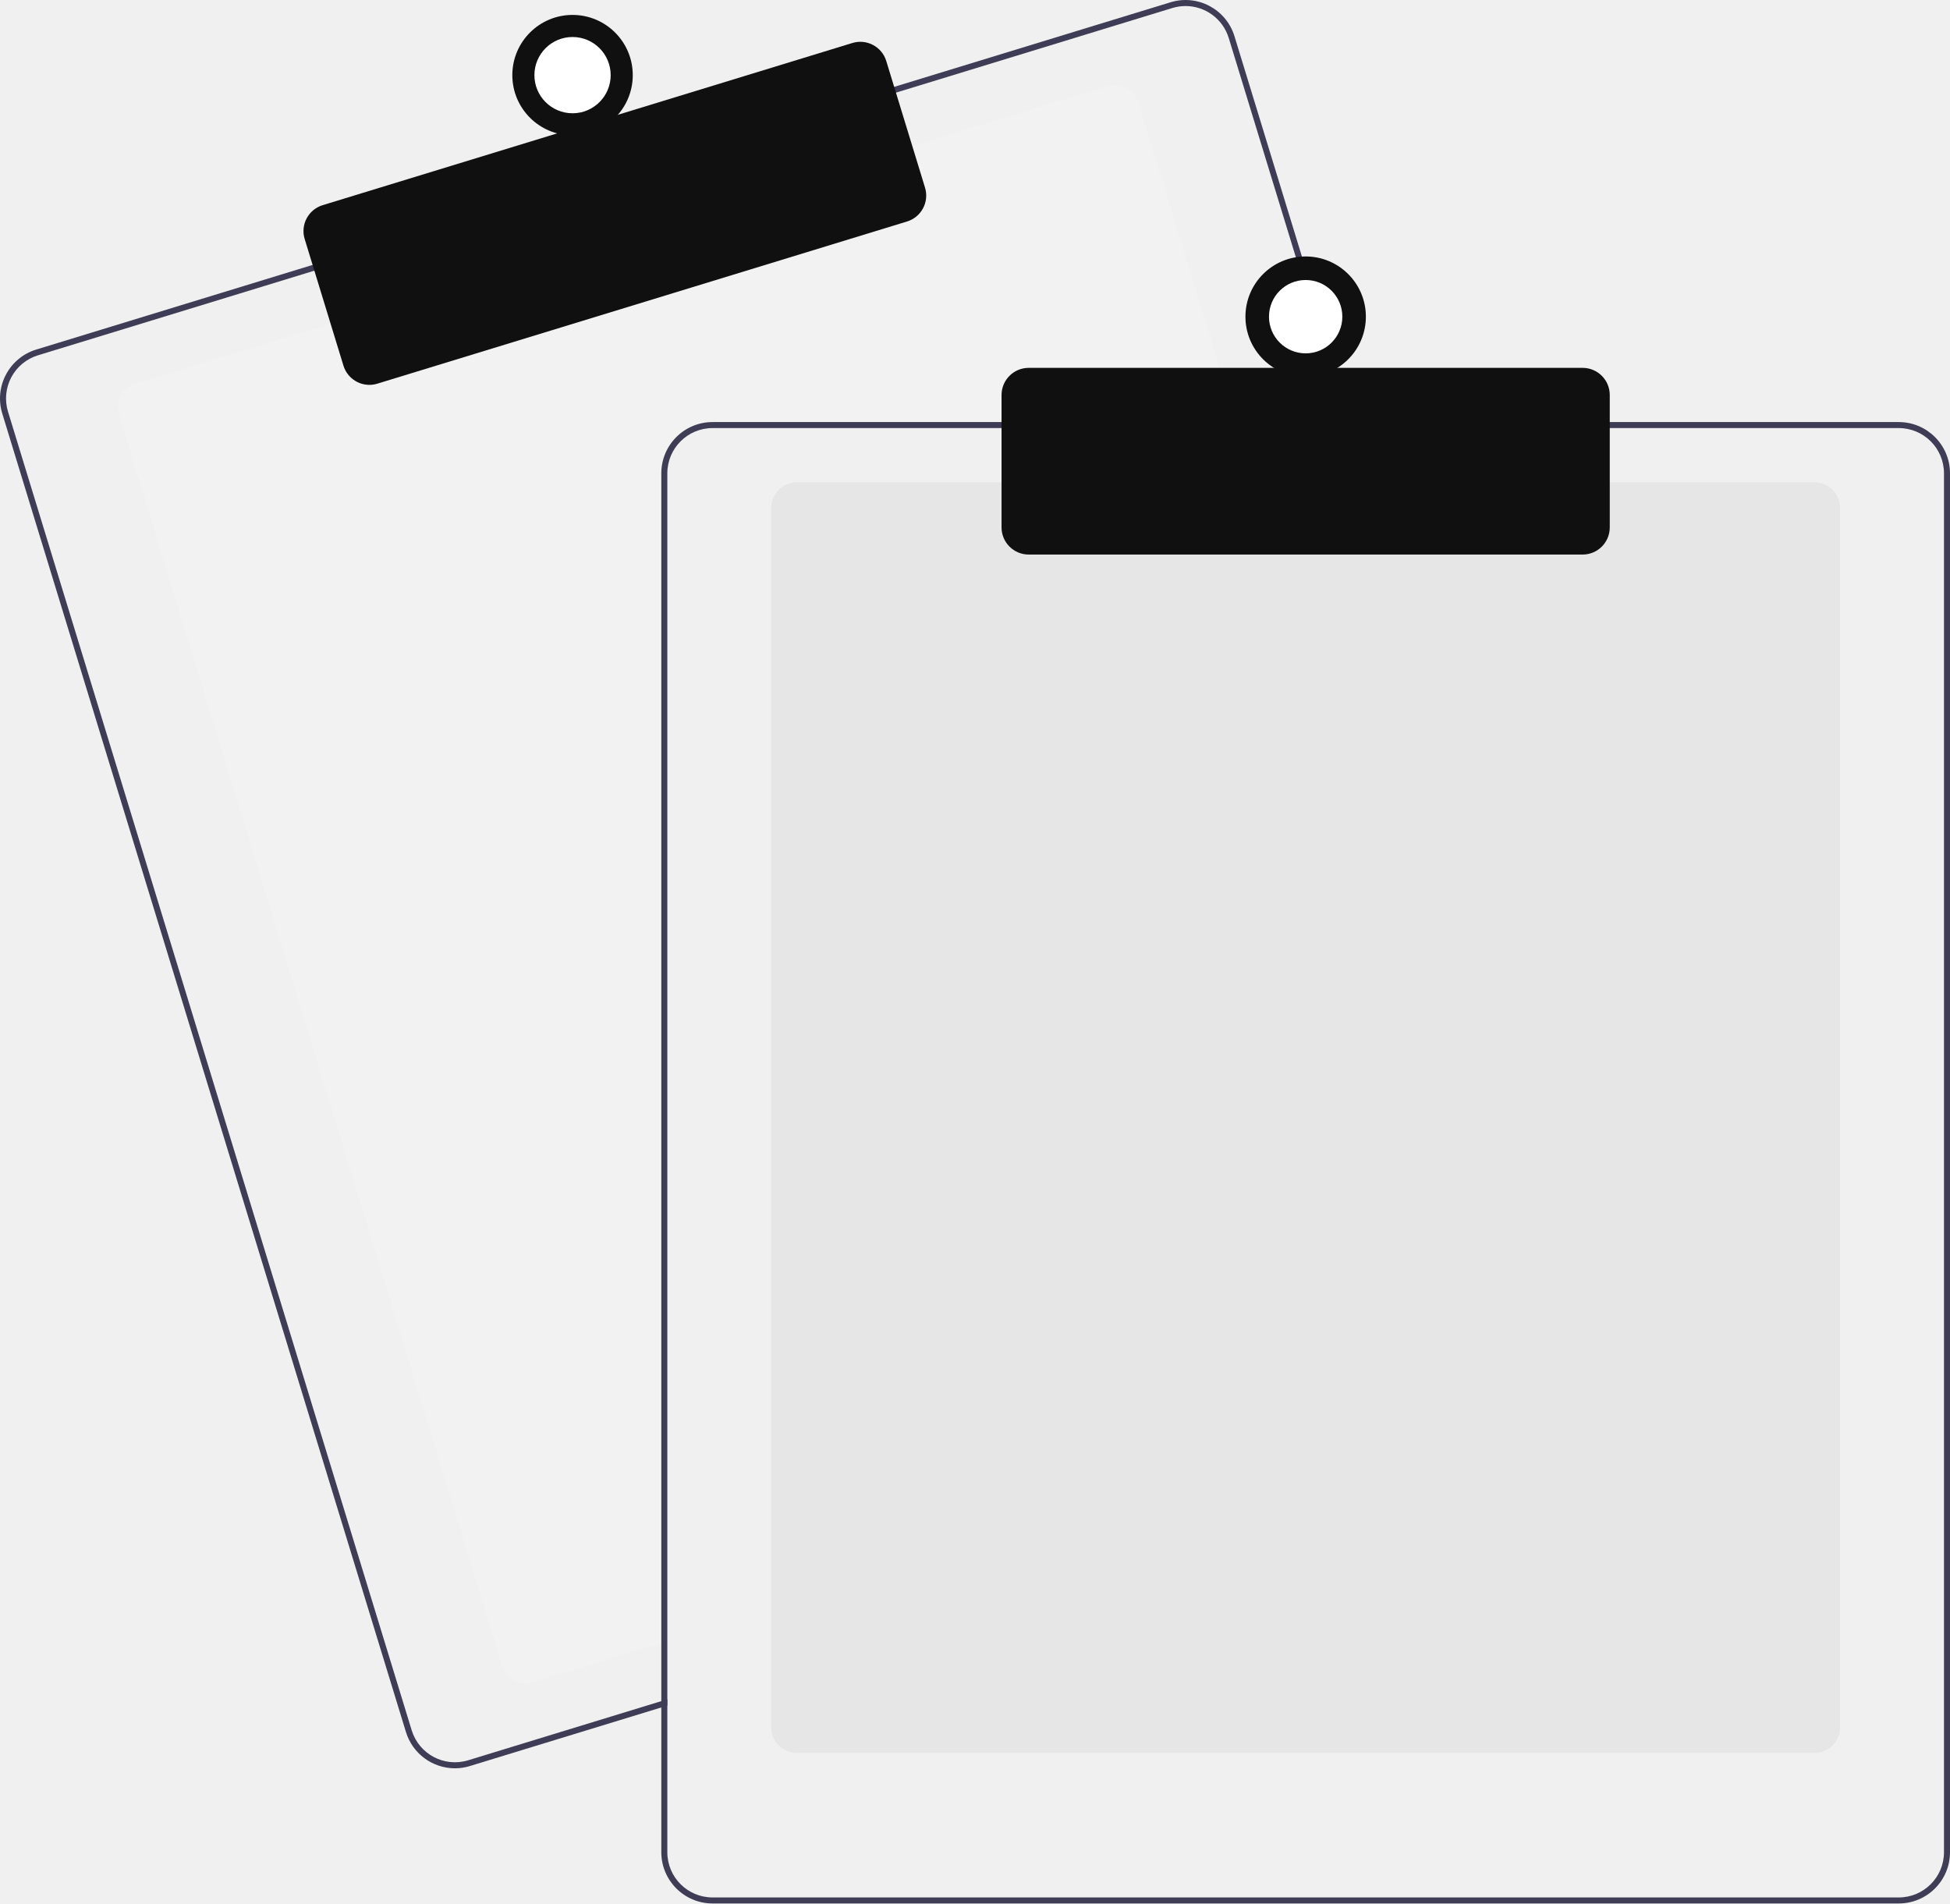
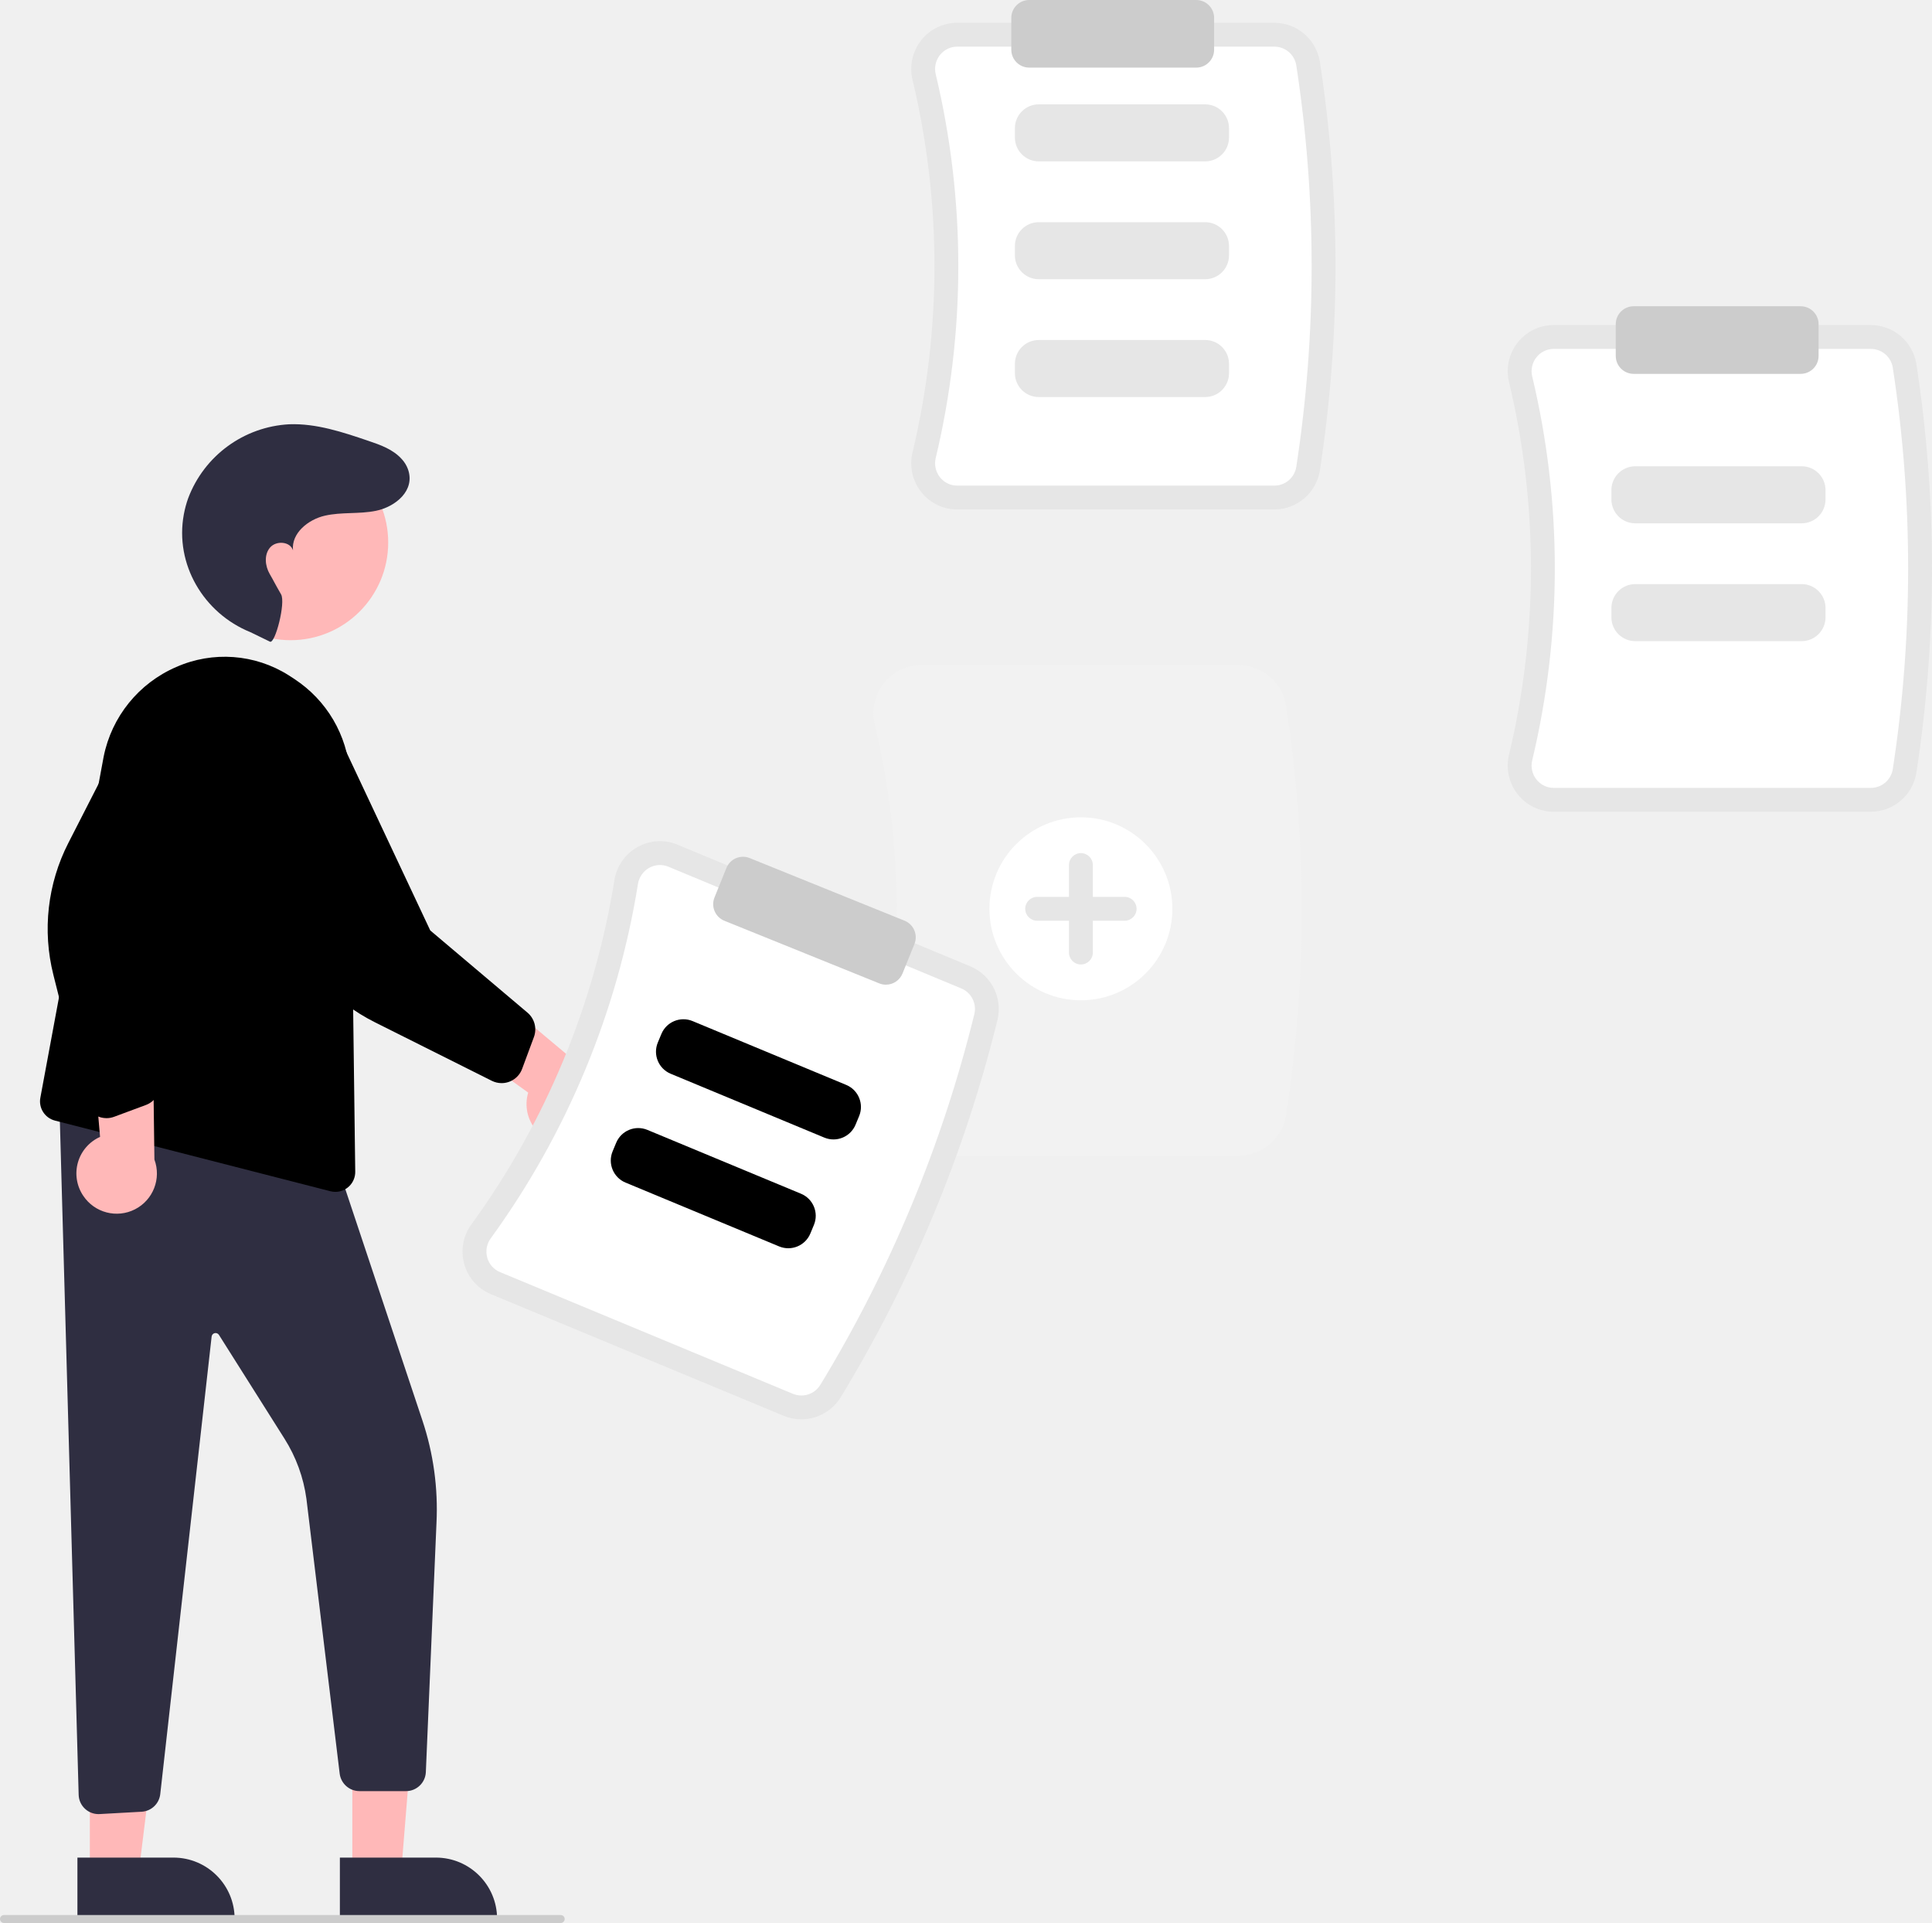
- <svg xmlns="http://www.w3.org/2000/svg" data-name="Layer 1" width="647.636" height="632.174" viewBox="0 0 647.636 632.174">
-   <path d="M687.328,276.087H512.818a15.018,15.018,0,0,0-15,15v387.85l-2,.61-42.81,13.11a8.007,8.007,0,0,1-9.99-5.31L315.678,271.397a8.003,8.003,0,0,1,5.31-9.99l65.97-20.2,191.25-58.54,65.97-20.2a7.989,7.989,0,0,1,9.99,5.3l32.55,106.32Z" transform="translate(-276.1819 -133.9131)" fill="#f2f2f2" />
-   <path d="M725.408,274.087l-39.23-128.14a16.994,16.994,0,0,0-21.23-11.28l-92.75,28.39L380.958,221.607l-92.75,28.4a17.015,17.015,0,0,0-11.28,21.23l134.08,437.93a17.027,17.027,0,0,0,16.26,12.03,16.789,16.789,0,0,0,4.97-.75l63.58-19.46,2-.62v-2.09l-2,.61-64.17,19.65a15.015,15.015,0,0,1-18.73-9.95l-134.07-437.94a14.979,14.979,0,0,1,9.95-18.73l92.75-28.4,191.24-58.54,92.75-28.4a15.156,15.156,0,0,1,4.41-.66,15.015,15.015,0,0,1,14.32,10.61l39.05,127.56.62,2h2.08Z" transform="translate(-276.1819 -133.9131)" fill="#3f3d56" />
-   <path d="M398.863,261.734a9.016,9.016,0,0,1-8.611-6.367l-12.88-42.072a8.999,8.999,0,0,1,5.971-11.24l175.939-53.864a9.009,9.009,0,0,1,11.241,5.971l12.88,42.072a9.01,9.01,0,0,1-5.971,11.241L401.492,261.339A8.976,8.976,0,0,1,398.863,261.734Z" transform="translate(-276.1819 -133.9131)" fill="#101010" />
-   <circle cx="190.154" cy="24.955" r="20" fill="#101010" />
-   <circle cx="190.154" cy="24.955" r="12.665" fill="#fff" />
-   <path d="M878.818,716.087h-338a8.51,8.51,0,0,1-8.5-8.5v-405a8.51,8.51,0,0,1,8.5-8.5h338a8.51,8.51,0,0,1,8.5,8.5v405A8.51,8.51,0,0,1,878.818,716.087Z" transform="translate(-276.1819 -133.9131)" fill="#e6e6e6" />
-   <path d="M723.318,274.087h-210.5a17.024,17.024,0,0,0-17,17v407.8l2-.61v-407.19a15.018,15.018,0,0,1,15-15H723.938Zm183.5,0h-394a17.024,17.024,0,0,0-17,17v458a17.024,17.024,0,0,0,17,17h394a17.024,17.024,0,0,0,17-17v-458A17.024,17.024,0,0,0,906.818,274.087Zm15,475a15.018,15.018,0,0,1-15,15h-394a15.018,15.018,0,0,1-15-15v-458a15.018,15.018,0,0,1,15-15h394a15.018,15.018,0,0,1,15,15Z" transform="translate(-276.1819 -133.9131)" fill="#3f3d56" />
-   <path d="M801.818,318.087h-184a9.01,9.01,0,0,1-9-9v-44a9.01,9.01,0,0,1,9-9h184a9.01,9.01,0,0,1,9,9v44A9.01,9.01,0,0,1,801.818,318.087Z" transform="translate(-276.1819 -133.9131)" fill="#101010" />
-   <circle cx="433.636" cy="105.174" r="20" fill="#101010" />
-   <circle cx="433.636" cy="105.174" r="12.182" fill="#fff" />
+ <svg xmlns="http://www.w3.org/2000/svg" data-name="Layer 1" width="485.834" height="483.5" viewBox="0 0 485.834 483.5">
+   <path d="M677.542,336.347H597.8a11.478,11.478,0,0,1-9.066-4.394h0a11.622,11.622,0,0,1-2.177-9.968,201.631,201.631,0,0,0-0-93.647,11.624,11.624,0,0,1,2.177-9.967,11.478,11.478,0,0,1,9.066-4.394h79.741a11.623,11.623,0,0,1,11.439,9.755,337.961,337.961,0,0,1,0,102.858A11.623,11.623,0,0,1,677.542,336.347Z" transform="translate(-357.0831 -208.25)" fill="#e6e6e6" />
+   <path d="M597.8,219.978a5.513,5.513,0,0,0-4.354,2.108,5.659,5.659,0,0,0-1.054,4.854,207.656,207.656,0,0,1,0,96.445,5.656,5.656,0,0,0,1.053,4.853l0.0 0a5.511,5.511,0,0,0,4.354,2.109h79.741a5.582,5.582,0,0,0,5.509-4.667,331.985,331.985,0,0,0,0-101.035,5.582,5.582,0,0,0-5.509-4.667Z" transform="translate(-357.0831 -208.25)" fill="#fff" />
+   <path d="M660.141,248.829h-41.845a6.006,6.006,0,0,1-6-6v-2.345a6.006,6.006,0,0,1,6-6h41.845a6.006,6.006,0,0,1,6,6V242.829A6.006,6.006,0,0,1,660.141,248.829Z" transform="translate(-357.0831 -208.25)" fill="#e6e6e6" />
+   <path d="M660.141,278.454h-41.845a6.006,6.006,0,0,1-6-6V270.11a6.006,6.006,0,0,1,6-6h41.845a6.006,6.006,0,0,1,6,6v2.345A6.006,6.006,0,0,1,660.141,278.454Z" transform="translate(-357.0831 -208.25)" fill="#e6e6e6" />
+   <path d="M660.141,308.08h-41.845a6.006,6.006,0,0,1-6-6v-2.345a6.006,6.006,0,0,1,6-6h41.845a6.006,6.006,0,0,1,6,6v2.345A6.006,6.006,0,0,1,660.141,308.08Z" transform="translate(-357.0831 -208.25)" fill="#e6e6e6" />
+   <path d="M827.542,412.347H747.8a11.478,11.478,0,0,1-9.066-4.394h0a11.622,11.622,0,0,1-2.177-9.968,201.631,201.631,0,0,0-0-93.647,11.624,11.624,0,0,1,2.177-9.967,11.478,11.478,0,0,1,9.066-4.394h79.741a11.623,11.623,0,0,1,11.439,9.755,337.961,337.961,0,0,1,0,102.858A11.623,11.623,0,0,1,827.542,412.347Z" transform="translate(-357.0831 -208.25)" fill="#e6e6e6" />
+   <path d="M747.8,295.978a5.513,5.513,0,0,0-4.354,2.108,5.659,5.659,0,0,0-1.054,4.854,207.656,207.656,0,0,1,0,96.445,5.656,5.656,0,0,0,1.053,4.853l0.0 0a5.511,5.511,0,0,0,4.354,2.109h79.741a5.582,5.582,0,0,0,5.509-4.667,331.985,331.985,0,0,0,0-101.035,5.582,5.582,0,0,0-5.509-4.667Z" transform="translate(-357.0831 -208.25)" fill="#fff" />
+   <path d="M668.542,498.847H588.8a11.975,11.975,0,0,1-9.458-4.584,12.119,12.119,0,0,1-2.27-10.394,201.131,201.131,0,0,0-0-93.414,12.121,12.121,0,0,1,2.27-10.394,11.976,11.976,0,0,1,9.459-4.584h79.741a12.127,12.127,0,0,1,11.933,10.179,338.459,338.459,0,0,1,0,103.011A12.127,12.127,0,0,1,668.542,498.847Z" transform="translate(-357.0831 -208.25)" fill="#f2f2f2" />
+   <path d="M810.141,339.829h-41.845a6.006,6.006,0,0,1-6-6v-2.345a6.006,6.006,0,0,1,6-6h41.845a6.006,6.006,0,0,1,6,6V333.829A6.006,6.006,0,0,1,810.141,339.829Z" transform="translate(-357.0831 -208.25)" fill="#e6e6e6" />
+   <path d="M810.141,369.454h-41.845a6.006,6.006,0,0,1-6-6V361.11a6.006,6.006,0,0,1,6-6h41.845a6.006,6.006,0,0,1,6,6v2.345A6.006,6.006,0,0,1,810.141,369.454Z" transform="translate(-357.0831 -208.25)" fill="#e6e6e6" />
+   <circle cx="271.811" cy="228.5" r="23" fill="#fff" />
+   <path d="M639.894,433.75h-8v-8a3,3,0,0,0-6,0v8h-8a3,3,0,0,0,0,6h8v8a3,3,0,0,0,6,0v-8h8a3,3,0,0,0,0-6Z" transform="translate(-357.0831 -208.25)" fill="#e6e6e6" />
+   <path d="M657.894,225.25h-42a4.505,4.505,0,0,1-4.5-4.5v-8a4.505,4.505,0,0,1,4.5-4.5h42a4.505,4.505,0,0,1,4.5,4.5v8A4.505,4.505,0,0,1,657.894,225.25Z" transform="translate(-357.0831 -208.25)" fill="#ccc" />
+   <path d="M809.894,302.25h-42a4.505,4.505,0,0,1-4.5-4.5v-8a4.505,4.505,0,0,1,4.5-4.5h42a4.505,4.505,0,0,1,4.5,4.5v8A4.505,4.505,0,0,1,809.894,302.25Z" transform="translate(-357.0831 -208.25)" fill="#ccc" />
+   <polygon points="88.596 471.061 100.856 471.061 104.689 423.773 88.594 423.773 88.596 471.061" fill="#ffb8b8" />
+   <path d="M442.552,675.308l24.144-.001h.001a15.386,15.386,0,0,1,15.386,15.386v.5l-39.531.001Z" transform="translate(-357.0831 -208.25)" fill="#2f2e41" />
+   <polygon points="22.596 471.061 34.856 471.061 40.689 423.773 22.594 423.773 22.596 471.061" fill="#ffb8b8" />
+   <path d="M376.552,675.308l24.144-.001h.001a15.386,15.386,0,0,1,15.386,15.386v.5l-39.531.001Z" transform="translate(-357.0831 -208.25)" fill="#2f2e41" />
+   <path d="M381.854,664.373a4.981,4.981,0,0,1-3.375-1.318h0a4.961,4.961,0,0,1-1.616-3.537L371.947,483.304l69.811,17.452,21.54,64.618a70.461,70.461,0,0,1,3.545,25.824l-2.675,62.637a4.996,4.996,0,0,1-4.994,4.759h-11.709a5.023,5.023,0,0,1-4.955-4.33l-8.369-69.142a37.823,37.823,0,0,0-5.532-15.164l-16.469-26.076a1,1,0,0,0-1.838.41L397.378,659.38a4.993,4.993,0,0,1-4.687,4.396l-10.552.587C382.044,664.369,381.949,664.373,381.854,664.373Z" transform="translate(-357.0831 -208.25)" fill="#2f2e41" />
+   <circle cx="73.058" cy="136.406" r="24.561" fill="#ffb8b8" />
+   <path d="M441.424,507.922a5.076,5.076,0,0,1-1.253-.159H440.17l-69.264-17.76a4.998,4.998,0,0,1-3.663-5.815L383.15,398.497a31.214,31.214,0,0,1,18.25-22.54,30.113,30.113,0,0,1,28.266,2.075c.97.605,1.947,1.265,2.903,1.961a30.96,30.96,0,0,1,12.579,24.529l1.265,98.329a5.007,5.007,0,0,1-4.988,5.071Z" transform="translate(-357.0831 -208.25)" fill="#000000" />
+   <path d="M378.032,508.93a10.056,10.056,0,0,1,4.214-14.832l-3.081-35.602,16.326,8.848.423,32.452a10.11,10.11,0,0,1-17.882,9.134Z" transform="translate(-357.0831 -208.25)" fill="#ffb8b8" />
+   <path d="M383.865,489.389a5.532,5.532,0,0,1-1.366-.173,5.496,5.496,0,0,1-3.972-3.986l-8.023-31.884a47.37,47.37,0,0,1,3.761-33.135l16.809-32.882a15.541,15.541,0,0,1,18.808-11.019,15.356,15.356,0,0,1,9.475,7.101,15.567,15.567,0,0,1,1.654,11.913l-23.927,53.506.284,32.036a5.519,5.519,0,0,1-3.584,5.205l-8.007,2.974A5.48,5.48,0,0,1,383.865,489.389Z" transform="translate(-357.0831 -208.25)" fill="#000000" />
+   <path d="M498.401,495.835a10.056,10.056,0,0,1-8.493-12.87l-28.993-20.889,17.357-6.602,24.872,20.849a10.11,10.11,0,0,1-4.742,19.512Z" transform="translate(-357.0831 -208.25)" fill="#ffb8b8" />
+   <path d="M483.223,480.581a5.522,5.522,0,0,1-2.463-.582L451.361,465.282a47.381,47.381,0,0,1-22.661-24.465L414.743,406.626a15.544,15.544,0,0,1,3.918-21.444,15.352,15.352,0,0,1,11.59-2.543,15.57,15.57,0,0,1,10.081,6.512l24.945,53.04L489.743,462.873a5.518,5.518,0,0,1,1.607,6.112l-2.97,8.008a5.474,5.474,0,0,1-2.007,2.596,5.497,5.497,0,0,1-3.15.992Z" transform="translate(-357.0831 -208.25)" fill="#000000" />
+   <path d="M424.983,369.593c1.305.571,3.977-9.827,2.78-11.907-1.78-3.093-1.675-3.071-2.857-5.117s-1.446-4.847.084-6.648,5.072-1.562,5.77.696c-.449-4.288,3.792-7.735,7.993-8.703s8.632-.367,12.857-1.229c4.902-1,10.003-5.11,8.047-10.501a7.593,7.593,0,0,0-1.481-2.434c-2.26-2.541-5.421-3.626-8.512-4.675-6.43-2.182-13.036-4.392-19.822-4.151A28.798,28.798,0,0,0,404.397,333.533a26.156,26.156,0,0,0-1.083,4.025c-2.329,12.524,4.944,24.878,16.756,29.647Z" transform="translate(-357.0831 -208.25)" fill="#2f2e41" />
+   <polygon points="38.9 273.343 39.457 240.414 56.9 205.343 42.9 241.343 38.9 273.343" opacity="0.2" />
+   <path d="M554.16,564.232,480.522,533.637a11.478,11.478,0,0,1-6.686-7.536h0a11.622,11.622,0,0,1,1.815-10.04,201.631,201.631,0,0,0,35.93-86.48,11.624,11.624,0,0,1,5.834-8.369,11.478,11.478,0,0,1,10.058-.579l73.638,30.596a11.623,11.623,0,0,1,6.821,13.398,337.961,337.961,0,0,1-39.465,94.986A11.623,11.623,0,0,1,554.16,564.232Z" transform="translate(-357.0831 -208.25)" fill="#e6e6e6" />
+   <path d="M525.171,426.174a5.513,5.513,0,0,0-4.83.276,5.659,5.659,0,0,0-2.835,4.078,207.656,207.656,0,0,1-37.004,89.064,5.656,5.656,0,0,0-.889,4.885l0.0.001a5.511,5.511,0,0,0,3.212,3.618l73.638,30.596a5.582,5.582,0,0,0,6.878-2.196,331.986,331.986,0,0,0,38.766-93.302,5.582,5.582,0,0,0-3.297-6.423Z" transform="translate(-357.0831 -208.25)" fill="#fff" />
+   <path d="M564.38,494.281l-38.642-16.055a6.006,6.006,0,0,1-3.239-7.843l.9-2.165a6.006,6.006,0,0,1,7.843-3.239l38.642,16.055a6.006,6.006,0,0,1,3.239,7.843l-.9,2.165A6.006,6.006,0,0,1,564.38,494.281Z" transform="translate(-357.0831 -208.25)" fill="#000000" />
+   <path d="M553.013,521.64l-38.642-16.055a6.006,6.006,0,0,1-3.239-7.843l.9-2.165a6.006,6.006,0,0,1,7.843-3.239L558.517,508.394a6.006,6.006,0,0,1,3.239,7.843l-.9,2.165A6.006,6.006,0,0,1,553.013,521.64Z" transform="translate(-357.0831 -208.25)" fill="#000000" />
+   <path d="M579.864,455.832a4.489,4.489,0,0,1-1.687-.331l-38.938-15.743a4.505,4.505,0,0,1-2.485-5.858l2.999-7.417a4.5,4.5,0,0,1,5.859-2.485l38.938,15.743a4.505,4.505,0,0,1,2.485,5.858l-2.999,7.417a4.511,4.511,0,0,1-4.171,2.815Z" transform="translate(-357.0831 -208.25)" fill="#ccc" />
+   <path d="M498.083,691.75h-140a1,1,0,1,1,0-2h140a1,1,0,0,1,0,2Z" transform="translate(-357.0831 -208.25)" fill="#ccc" />
</svg>
